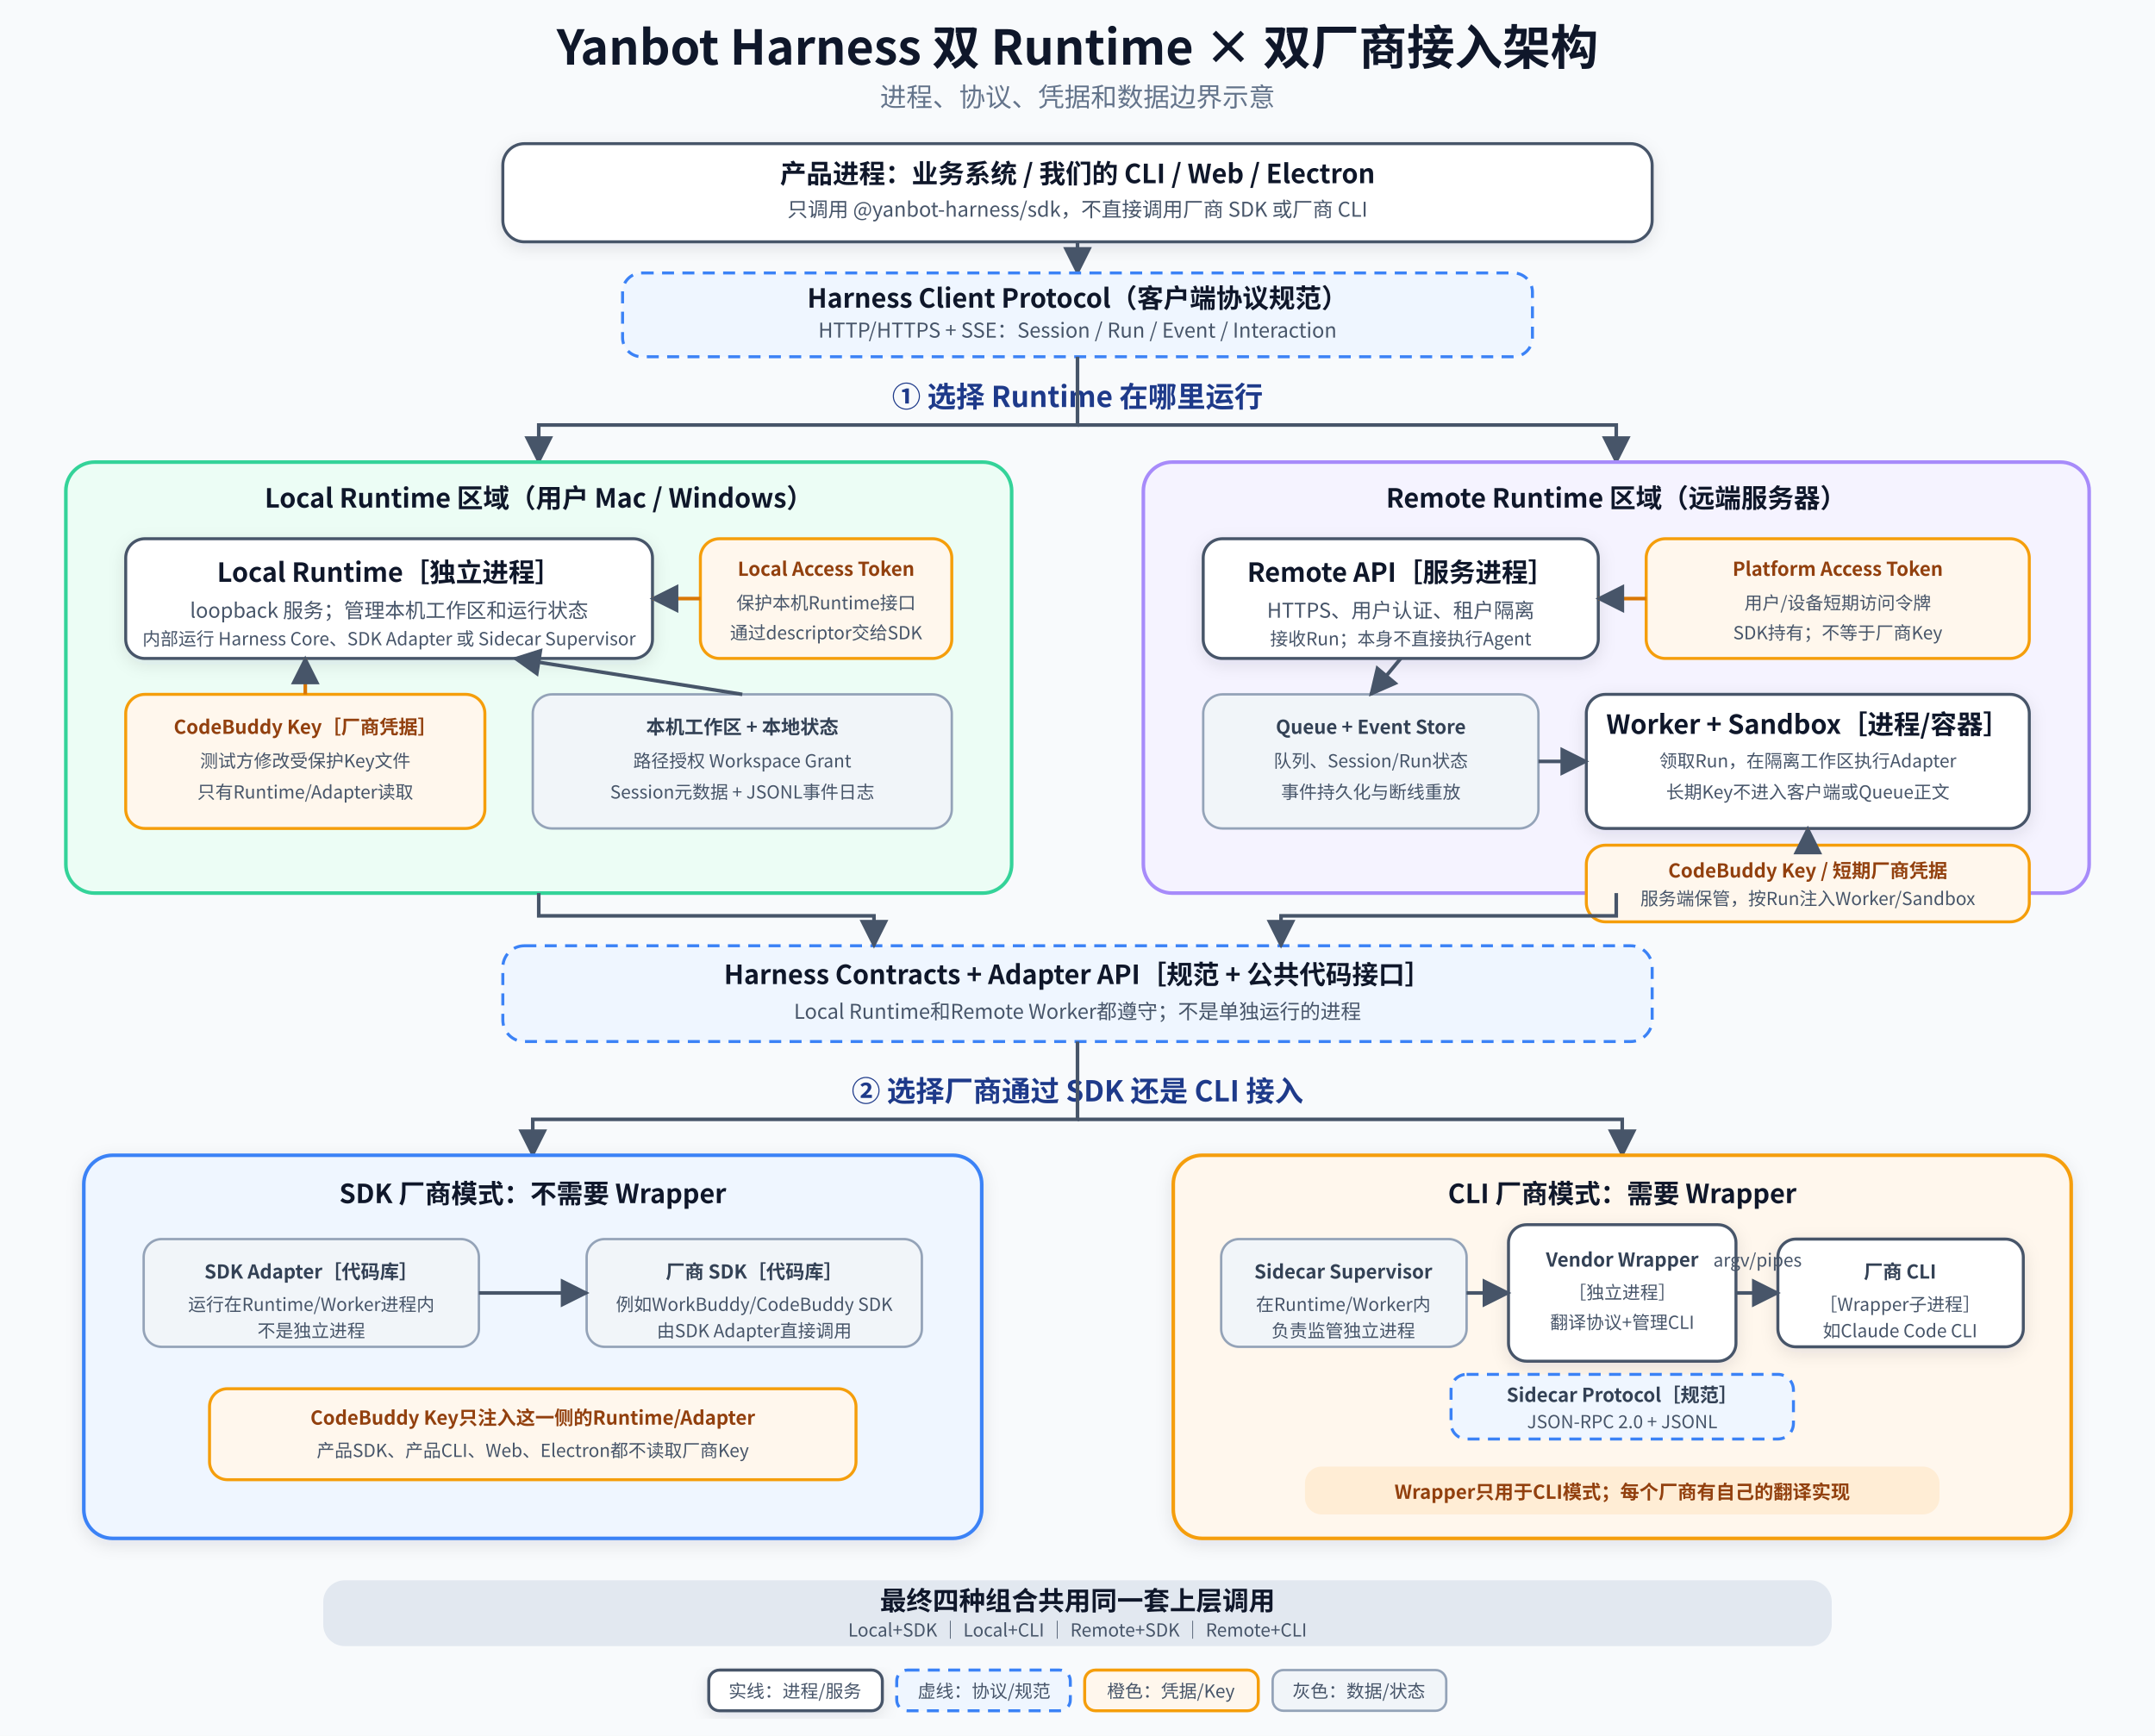
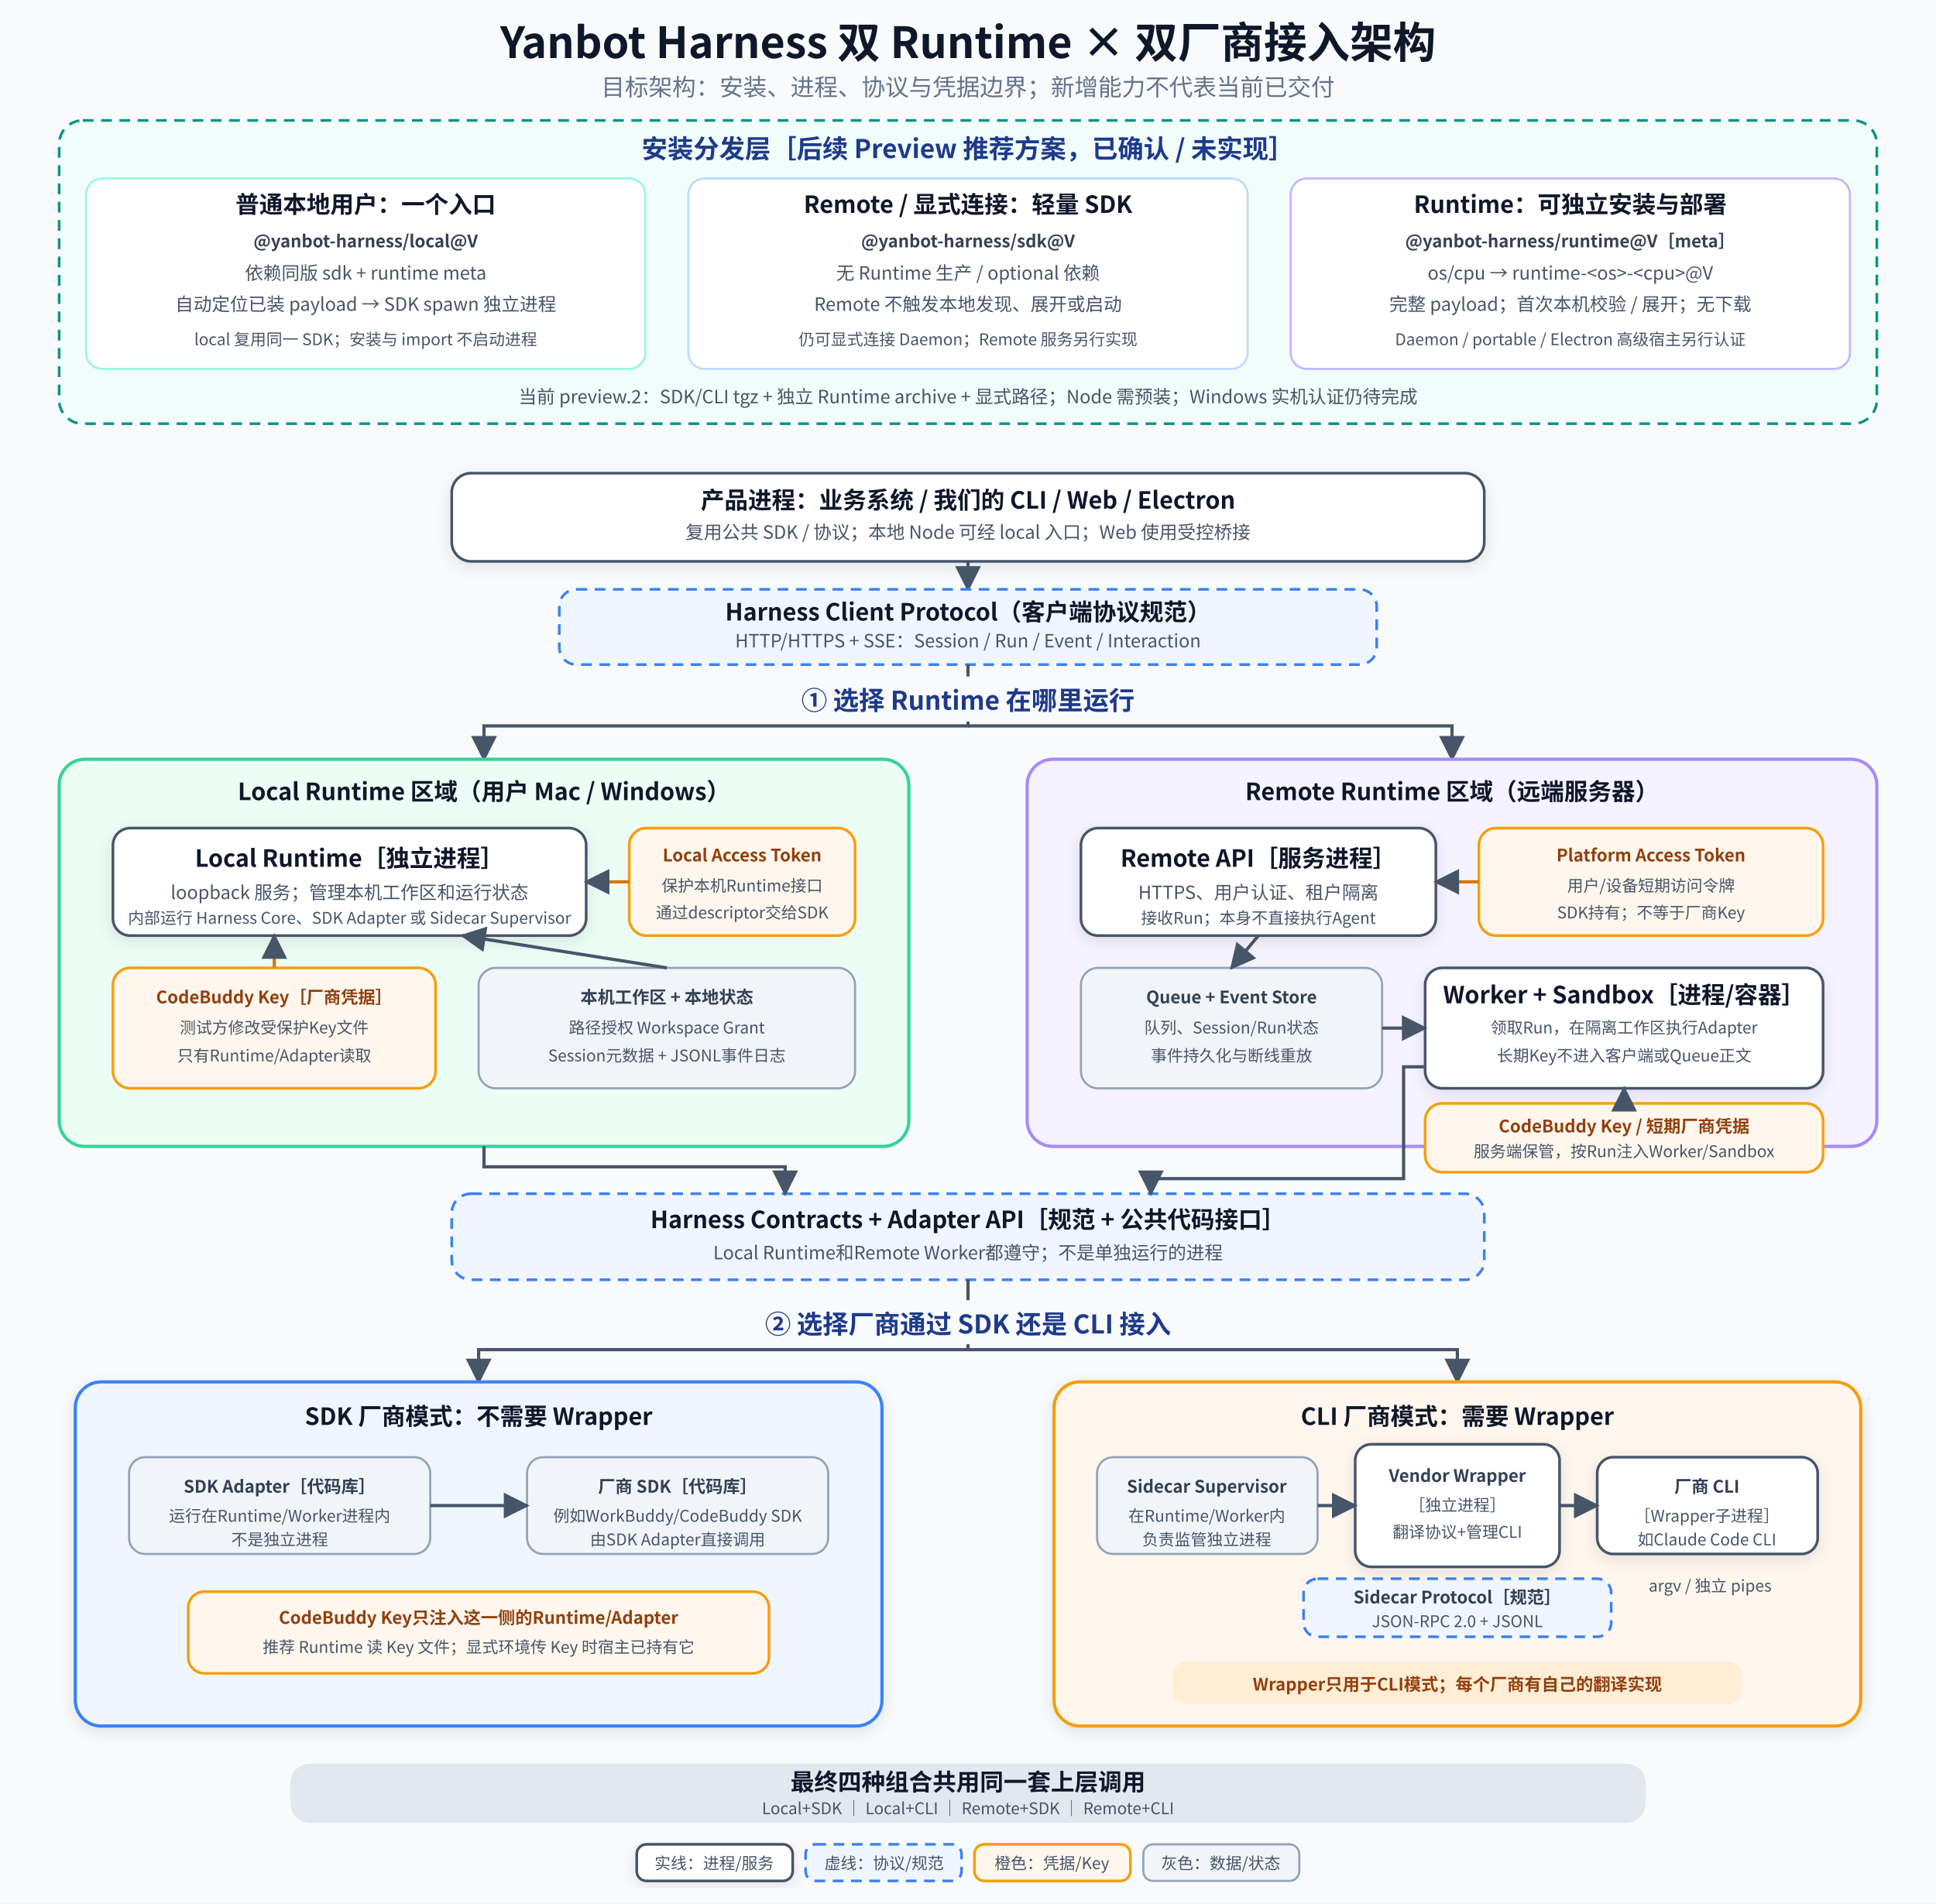
- <svg xmlns="http://www.w3.org/2000/svg" width="900" height="725" viewBox="0 0 1800 1450">
+ <svg xmlns="http://www.w3.org/2000/svg" width="900" height="885" viewBox="0 0 1800 1770" role="img" aria-labelledby="diagram-title diagram-description">
  <defs>
    <marker id="arrow" viewBox="0 0 10 10" refX="9" refY="5" markerWidth="8" markerHeight="8" orient="auto-start-reverse">
      <path d="M0 0 L10 5 L0 10Z" fill="#475569" />
    </marker>
    <filter id="shadow" x="-20%" y="-20%" width="140%" height="140%">
      <feDropShadow dx="0" dy="4" stdDeviation="7" flood-color="#0f172a" flood-opacity="0.10" />
    </filter>
    <style>
      .title { font: 700 40px 'PingFang SC','Microsoft YaHei','Noto Sans CJK SC',Arial,sans-serif; fill: #0f172a; }
      .subtitle { font: 400 22px 'PingFang SC','Microsoft YaHei','Noto Sans CJK SC',Arial,sans-serif; fill: #64748b; }
      .section { font: 700 24px 'PingFang SC','Microsoft YaHei','Noto Sans CJK SC',Arial,sans-serif; fill: #1e3a8a; }
      .node-title { font: 700 22px 'PingFang SC','Microsoft YaHei','Noto Sans CJK SC',Arial,sans-serif; fill: #0f172a; }
      .node-text { font: 400 17px 'PingFang SC','Microsoft YaHei','Noto Sans CJK SC',Arial,sans-serif; fill: #475569; }
      .label { font: 700 16px 'PingFang SC','Microsoft YaHei','Noto Sans CJK SC',Arial,sans-serif; fill: #334155; }
      .tiny { font: 400 15px 'PingFang SC','Microsoft YaHei','Noto Sans CJK SC',Arial,sans-serif; fill: #475569; }
      .key-text { font: 700 16px 'PingFang SC','Microsoft YaHei','Noto Sans CJK SC',Arial,sans-serif; fill: #92400e; }
      .process { fill: #ffffff; stroke: #475569; stroke-width: 2.5; filter: url(#shadow); }
      .spec { fill: #eff6ff; stroke: #3b82f6; stroke-width: 2.5; stroke-dasharray: 10 7; }
      .credential { fill: #fff7ed; stroke: #f59e0b; stroke-width: 2.5; }
      .state { fill: #f1f5f9; stroke: #94a3b8; stroke-width: 2; }
      .sdk-path { fill: #eff6ff; stroke: #3b82f6; stroke-width: 3; filter: url(#shadow); }
      .cli-path { fill: #fff7ed; stroke: #f59e0b; stroke-width: 3; filter: url(#shadow); }
      .arrow { stroke: #475569; stroke-width: 3; fill: none; marker-end: url(#arrow); }
      .key-arrow { stroke: #d97706; stroke-width: 3; fill: none; marker-end: url(#arrow); }
    </style>
  </defs>
-   <rect width="1800" height="1450" fill="#f8fafc" />
+   <rect width="1800" height="1770" fill="#f8fafc" />
  <text x="900" y="54" text-anchor="middle" class="title">Yanbot Harness 双 Runtime × 双厂商接入架构</text>
-   <text x="900" y="89" text-anchor="middle" class="subtitle">进程、协议、凭据和数据边界示意</text>
-   <g transform="translate(592 1395)">
-     <rect x="0" y="0" width="145" height="34" rx="9" class="process" />
-     <text x="72" y="23" text-anchor="middle" class="tiny">实线：进程/服务</text>
-     <rect x="157" y="0" width="145" height="34" rx="9" class="spec" />
-     <text x="230" y="23" text-anchor="middle" class="tiny">虚线：协议/规范</text>
-     <rect x="314" y="0" width="145" height="34" rx="9" class="credential" />
-     <text x="386" y="23" text-anchor="middle" class="tiny">橙色：凭据/Key</text>
-     <rect x="471" y="0" width="145" height="34" rx="9" class="state" />
-     <text x="543" y="23" text-anchor="middle" class="tiny">灰色：数据/状态</text>
+   <text x="900" y="89" text-anchor="middle" class="subtitle">目标架构：安装、进程、协议与凭据边界；新增能力不代表当前已交付</text>
+   <rect x="55" y="112" width="1690" height="282" rx="22" fill="#f0fdfa" stroke="#0d9488" stroke-width="2.5" stroke-dasharray="10 7" />
+   <text x="900" y="147" text-anchor="middle" class="section">安装分发层［后续 Preview 推荐方案，已确认 / 未实现］</text>
+   <rect x="80" y="166" width="520" height="177" rx="15" fill="#ffffff" stroke="#99f6e4" stroke-width="2" />
+   <text x="340" y="198" text-anchor="middle" class="node-title">普通本地用户：一个入口</text>
+   <text x="340" y="230" text-anchor="middle" class="label">@yanbot-harness/local@V</text>
+   <text x="340" y="260" text-anchor="middle" class="node-text">依赖同版 sdk + runtime meta</text>
+   <text x="340" y="289" text-anchor="middle" class="node-text">自动定位已装 payload → SDK spawn 独立进程</text>
+   <text x="340" y="321" text-anchor="middle" class="tiny">local 复用同一 SDK；安装与 import 不启动进程</text>
+   <rect x="640" y="166" width="520" height="177" rx="15" fill="#ffffff" stroke="#bfdbfe" stroke-width="2" />
+   <text x="900" y="198" text-anchor="middle" class="node-title">Remote / 显式连接：轻量 SDK</text>
+   <text x="900" y="230" text-anchor="middle" class="label">@yanbot-harness/sdk@V</text>
+   <text x="900" y="260" text-anchor="middle" class="node-text">无 Runtime 生产 / optional 依赖</text>
+   <text x="900" y="289" text-anchor="middle" class="node-text">Remote 不触发本地发现、展开或启动</text>
+   <text x="900" y="321" text-anchor="middle" class="tiny">仍可显式连接 Daemon；Remote 服务另行实现</text>
+   <rect x="1200" y="166" width="520" height="177" rx="15" fill="#ffffff" stroke="#c4b5fd" stroke-width="2" />
+   <text x="1460" y="198" text-anchor="middle" class="node-title">Runtime：可独立安装与部署</text>
+   <text x="1460" y="230" text-anchor="middle" class="label">@yanbot-harness/runtime@V［meta］</text>
+   <text x="1460" y="260" text-anchor="middle" class="node-text">os/cpu → runtime-&lt;os&gt;-&lt;cpu&gt;@V</text>
+   <text x="1460" y="289" text-anchor="middle" class="node-text">完整 payload；首次本机校验 / 展开；无下载</text>
+   <text x="1460" y="321" text-anchor="middle" class="tiny">Daemon / portable / Electron 高级宿主另行认证</text>
+   <text x="900" y="375" text-anchor="middle" class="node-text">当前 preview.2：SDK/CLI tgz + 独立 Runtime archive + 显式路径；Node 需预装；Windows 实机认证仍待完成</text>
+   <g transform="translate(0 320)">
+     <g transform="translate(592 1395)">
+       <rect x="0" y="0" width="145" height="34" rx="9" class="process" />
+       <text x="72" y="23" text-anchor="middle" class="tiny">实线：进程/服务</text>
+       <rect x="157" y="0" width="145" height="34" rx="9" class="spec" />
+       <text x="230" y="23" text-anchor="middle" class="tiny">虚线：协议/规范</text>
+       <rect x="314" y="0" width="145" height="34" rx="9" class="credential" />
+       <text x="386" y="23" text-anchor="middle" class="tiny">橙色：凭据/Key</text>
+       <rect x="471" y="0" width="145" height="34" rx="9" class="state" />
+       <text x="543" y="23" text-anchor="middle" class="tiny">灰色：数据/状态</text>
+     </g>
+     <rect x="420" y="120" width="960" height="82" rx="18" class="process" />
+     <text x="900" y="153" text-anchor="middle" class="node-title">产品进程：业务系统 / 我们的 CLI / Web / Electron</text>
+     <text x="900" y="181" text-anchor="middle" class="node-text">复用公共 SDK / 协议；本地 Node 可经 local 入口；Web 使用受控桥接</text>
+     <path d="M900 202 L900 228" class="arrow" />
+     <rect x="520" y="228" width="760" height="70" rx="16" class="spec" />
+     <text x="900" y="257" text-anchor="middle" class="node-title">Harness Client Protocol（客户端协议规范）</text>
+     <text x="900" y="282" text-anchor="middle" class="node-text">HTTP/HTTPS + SSE：Session / Run / Event / Interaction</text>
+     <text x="900" y="340" text-anchor="middle" class="section">① 选择 Runtime 在哪里运行</text>
+     <path d="M900 298 L900 309" stroke="#475569" stroke-width="3" fill="none" />
+     <path d="M900 351 L900 355 L450 355 L450 386" class="arrow" />
+     <path d="M900 355 L1350 355 L1350 386" class="arrow" />
+     <rect x="55" y="386" width="790" height="360" rx="24" fill="#ecfdf5" stroke="#34d399" stroke-width="3" />
+     <text x="450" y="424" text-anchor="middle" class="node-title">Local Runtime 区域（用户 Mac / Windows）</text>
+     <rect x="105" y="450" width="440" height="100" rx="16" class="process" />
+     <text x="325" y="486" text-anchor="middle" class="node-title">Local Runtime［独立进程］</text>
+     <text x="325" y="516" text-anchor="middle" class="node-text">loopback 服务；管理本机工作区和运行状态</text>
+     <text x="325" y="539" text-anchor="middle" class="tiny">内部运行 Harness Core、SDK Adapter 或 Sidecar Supervisor</text>
+     <rect x="585" y="450" width="210" height="100" rx="16" class="credential" />
+     <text x="690" y="481" text-anchor="middle" class="key-text">Local Access Token</text>
+     <text x="690" y="509" text-anchor="middle" class="tiny">保护本机Runtime接口</text>
+     <text x="690" y="534" text-anchor="middle" class="tiny">通过descriptor交给SDK</text>
+     <path d="M585 500 L545 500" class="key-arrow" />
+     <rect x="105" y="580" width="300" height="112" rx="16" class="credential" />
+     <text x="255" y="613" text-anchor="middle" class="key-text">CodeBuddy Key［厂商凭据］</text>
+     <text x="255" y="641" text-anchor="middle" class="tiny">测试方修改受保护Key文件</text>
+     <text x="255" y="667" text-anchor="middle" class="tiny">只有Runtime/Adapter读取</text>
+     <path d="M255 580 L255 550" class="key-arrow" />
+     <rect x="445" y="580" width="350" height="112" rx="16" class="state" />
+     <text x="620" y="613" text-anchor="middle" class="label">本机工作区 + 本地状态</text>
+     <text x="620" y="641" text-anchor="middle" class="tiny">路径授权 Workspace Grant</text>
+     <text x="620" y="667" text-anchor="middle" class="tiny">Session元数据 + JSONL事件日志</text>
+     <path d="M620 580 L430 550" class="arrow" />
+     <rect x="955" y="386" width="790" height="360" rx="24" fill="#f5f3ff" stroke="#a78bfa" stroke-width="3" />
+     <text x="1350" y="424" text-anchor="middle" class="node-title">Remote Runtime 区域（远端服务器）</text>
+     <rect x="1005" y="450" width="330" height="100" rx="16" class="process" />
+     <text x="1170" y="486" text-anchor="middle" class="node-title">Remote API［服务进程］</text>
+     <text x="1170" y="516" text-anchor="middle" class="node-text">HTTPS、用户认证、租户隔离</text>
+     <text x="1170" y="539" text-anchor="middle" class="tiny">接收Run；本身不直接执行Agent</text>
+     <rect x="1375" y="450" width="320" height="100" rx="16" class="credential" />
+     <text x="1535" y="481" text-anchor="middle" class="key-text">Platform Access Token</text>
+     <text x="1535" y="509" text-anchor="middle" class="tiny">用户/设备短期访问令牌</text>
+     <text x="1535" y="534" text-anchor="middle" class="tiny">SDK持有；不等于厂商Key</text>
+     <path d="M1375 500 L1335 500" class="key-arrow" />
+     <rect x="1005" y="580" width="280" height="112" rx="16" class="state" />
+     <text x="1145" y="613" text-anchor="middle" class="label">Queue + Event Store</text>
+     <text x="1145" y="641" text-anchor="middle" class="tiny">队列、Session/Run状态</text>
+     <text x="1145" y="667" text-anchor="middle" class="tiny">事件持久化与断线重放</text>
+     <path d="M1170 550 L1145 580" class="arrow" />
+     <rect x="1325" y="580" width="370" height="112" rx="16" class="process" />
+     <text x="1510" y="613" text-anchor="middle" class="node-title">Worker + Sandbox［进程/容器］</text>
+     <text x="1510" y="641" text-anchor="middle" class="tiny">领取Run，在隔离工作区执行Adapter</text>
+     <text x="1510" y="667" text-anchor="middle" class="tiny">长期Key不进入客户端或Queue正文</text>
+     <path d="M1285 636 L1325 636" class="arrow" />
+     <rect x="1325" y="706" width="370" height="64" rx="16" class="credential" />
+     <text x="1510" y="733" text-anchor="middle" class="key-text">CodeBuddy Key / 短期厂商凭据</text>
+     <text x="1510" y="756" text-anchor="middle" class="tiny">服务端保管，按Run注入Worker/Sandbox</text>
+     <path d="M1510 706 L1510 692" class="key-arrow" />
+     <rect x="420" y="790" width="960" height="80" rx="18" class="spec" />
+     <text x="900" y="822" text-anchor="middle" class="node-title">Harness Contracts + Adapter API［规范 + 公共代码接口］</text>
+     <text x="900" y="851" text-anchor="middle" class="node-text">Local Runtime和Remote Worker都遵守；不是单独运行的进程</text>
+     <path d="M450 746 L450 765 L730 765 L730 790" class="arrow" />
+     <path d="M1325 672 L1305 672 L1305 776 L1070 776 L1070 790" class="arrow" />
+     <text x="900" y="920" text-anchor="middle" class="section">② 选择厂商通过 SDK 还是 CLI 接入</text>
+     <path d="M900 870 L900 889" stroke="#475569" stroke-width="3" fill="none" />
+     <path d="M900 930 L900 935 L445 935 L445 965" class="arrow" />
+     <path d="M900 935 L1355 935 L1355 965" class="arrow" />
+     <rect x="70" y="965" width="750" height="320" rx="24" class="sdk-path" />
+     <text x="445" y="1005" text-anchor="middle" class="node-title">SDK 厂商模式：不需要 Wrapper</text>
+     <rect x="120" y="1035" width="280" height="90" rx="15" class="state" />
+     <text x="260" y="1068" text-anchor="middle" class="label">SDK Adapter［代码库］</text>
+     <text x="260" y="1095" text-anchor="middle" class="tiny">运行在Runtime/Worker进程内</text>
+     <text x="260" y="1117" text-anchor="middle" class="tiny">不是独立进程</text>
+     <rect x="490" y="1035" width="280" height="90" rx="15" class="state" />
+     <text x="630" y="1068" text-anchor="middle" class="label">厂商 SDK［代码库］</text>
+     <text x="630" y="1095" text-anchor="middle" class="tiny">例如WorkBuddy/CodeBuddy SDK</text>
+     <text x="630" y="1117" text-anchor="middle" class="tiny">由SDK Adapter直接调用</text>
+     <path d="M400 1080 L490 1080" class="arrow" />
+     <rect x="175" y="1160" width="540" height="76" rx="15" class="credential" />
+     <text x="445" y="1190" text-anchor="middle" class="key-text">CodeBuddy Key只注入这一侧的Runtime/Adapter</text>
+     <text x="445" y="1217" text-anchor="middle" class="tiny">推荐 Runtime 读 Key 文件；显式环境传 Key 时宿主已持有它</text>
+     <rect x="980" y="965" width="750" height="320" rx="24" class="cli-path" />
+     <text x="1355" y="1005" text-anchor="middle" class="node-title">CLI 厂商模式：需要 Wrapper</text>
+     <rect x="1020" y="1035" width="205" height="90" rx="15" class="state" />
+     <text x="1122" y="1068" text-anchor="middle" class="label">Sidecar Supervisor</text>
+     <text x="1122" y="1095" text-anchor="middle" class="tiny">在Runtime/Worker内</text>
+     <text x="1122" y="1117" text-anchor="middle" class="tiny">负责监管独立进程</text>
+     <rect x="1260" y="1023" width="190" height="114" rx="15" class="process" />
+     <text x="1355" y="1058" text-anchor="middle" class="label">Vendor Wrapper</text>
+     <text x="1355" y="1085" text-anchor="middle" class="tiny">［独立进程］</text>
+     <text x="1355" y="1110" text-anchor="middle" class="tiny">翻译协议+管理CLI</text>
+     <rect x="1485" y="1035" width="205" height="90" rx="15" class="process" />
+     <text x="1587" y="1068" text-anchor="middle" class="label">厂商 CLI</text>
+     <text x="1587" y="1095" text-anchor="middle" class="tiny">［Wrapper子进程］</text>
+     <text x="1587" y="1117" text-anchor="middle" class="tiny">如Claude Code CLI</text>
+     <path d="M1225 1080 L1260 1080" class="arrow" />
+     <rect x="1212" y="1148" width="286" height="54" rx="13" class="spec" />
+     <text x="1355" y="1171" text-anchor="middle" class="label">Sidecar Protocol［规范］</text>
+     <text x="1355" y="1193" text-anchor="middle" class="tiny">JSON-RPC 2.0 + JSONL</text>
+     <path d="M1450 1080 L1485 1080" class="arrow" />
+     <text x="1590" y="1160" text-anchor="middle" class="tiny">argv / 独立 pipes</text>
+     <rect x="1090" y="1225" width="530" height="40" rx="14" fill="#ffedd5" />
+     <text x="1355" y="1252" text-anchor="middle" class="key-text">Wrapper只用于CLI模式；每个厂商有自己的翻译实现</text>
+     <rect x="270" y="1320" width="1260" height="55" rx="18" fill="#e2e8f0" />
+     <text x="900" y="1345" text-anchor="middle" class="node-title">最终四种组合共用同一套上层调用</text>
+     <text x="900" y="1367" text-anchor="middle" class="tiny">Local+SDK ｜ Local+CLI ｜ Remote+SDK ｜ Remote+CLI</text>
  </g>
-   <rect x="420" y="120" width="960" height="82" rx="18" class="process" />
-   <text x="900" y="153" text-anchor="middle" class="node-title">产品进程：业务系统 / 我们的 CLI / Web / Electron</text>
-   <text x="900" y="181" text-anchor="middle" class="node-text">只调用 @yanbot-harness/sdk，不直接调用厂商 SDK 或厂商 CLI</text>
-   <path d="M900 202 L900 228" class="arrow" />
-   <rect x="520" y="228" width="760" height="70" rx="16" class="spec" />
-   <text x="900" y="257" text-anchor="middle" class="node-title">Harness Client Protocol（客户端协议规范）</text>
-   <text x="900" y="282" text-anchor="middle" class="node-text">HTTP/HTTPS + SSE：Session / Run / Event / Interaction</text>
-   <text x="900" y="340" text-anchor="middle" class="section">① 选择 Runtime 在哪里运行</text>
-   <path d="M900 298 L900 355 L450 355 L450 386" class="arrow" />
-   <path d="M900 355 L1350 355 L1350 386" class="arrow" />
-   <rect x="55" y="386" width="790" height="360" rx="24" fill="#ecfdf5" stroke="#34d399" stroke-width="3" />
-   <text x="450" y="424" text-anchor="middle" class="node-title">Local Runtime 区域（用户 Mac / Windows）</text>
-   <rect x="105" y="450" width="440" height="100" rx="16" class="process" />
-   <text x="325" y="486" text-anchor="middle" class="node-title">Local Runtime［独立进程］</text>
-   <text x="325" y="516" text-anchor="middle" class="node-text">loopback 服务；管理本机工作区和运行状态</text>
-   <text x="325" y="539" text-anchor="middle" class="tiny">内部运行 Harness Core、SDK Adapter 或 Sidecar Supervisor</text>
-   <rect x="585" y="450" width="210" height="100" rx="16" class="credential" />
-   <text x="690" y="481" text-anchor="middle" class="key-text">Local Access Token</text>
-   <text x="690" y="509" text-anchor="middle" class="tiny">保护本机Runtime接口</text>
-   <text x="690" y="534" text-anchor="middle" class="tiny">通过descriptor交给SDK</text>
-   <path d="M585 500 L545 500" class="key-arrow" />
-   <rect x="105" y="580" width="300" height="112" rx="16" class="credential" />
-   <text x="255" y="613" text-anchor="middle" class="key-text">CodeBuddy Key［厂商凭据］</text>
-   <text x="255" y="641" text-anchor="middle" class="tiny">测试方修改受保护Key文件</text>
-   <text x="255" y="667" text-anchor="middle" class="tiny">只有Runtime/Adapter读取</text>
-   <path d="M255 580 L255 550" class="key-arrow" />
-   <rect x="445" y="580" width="350" height="112" rx="16" class="state" />
-   <text x="620" y="613" text-anchor="middle" class="label">本机工作区 + 本地状态</text>
-   <text x="620" y="641" text-anchor="middle" class="tiny">路径授权 Workspace Grant</text>
-   <text x="620" y="667" text-anchor="middle" class="tiny">Session元数据 + JSONL事件日志</text>
-   <path d="M620 580 L430 550" class="arrow" />
-   <rect x="955" y="386" width="790" height="360" rx="24" fill="#f5f3ff" stroke="#a78bfa" stroke-width="3" />
-   <text x="1350" y="424" text-anchor="middle" class="node-title">Remote Runtime 区域（远端服务器）</text>
-   <rect x="1005" y="450" width="330" height="100" rx="16" class="process" />
-   <text x="1170" y="486" text-anchor="middle" class="node-title">Remote API［服务进程］</text>
-   <text x="1170" y="516" text-anchor="middle" class="node-text">HTTPS、用户认证、租户隔离</text>
-   <text x="1170" y="539" text-anchor="middle" class="tiny">接收Run；本身不直接执行Agent</text>
-   <rect x="1375" y="450" width="320" height="100" rx="16" class="credential" />
-   <text x="1535" y="481" text-anchor="middle" class="key-text">Platform Access Token</text>
-   <text x="1535" y="509" text-anchor="middle" class="tiny">用户/设备短期访问令牌</text>
-   <text x="1535" y="534" text-anchor="middle" class="tiny">SDK持有；不等于厂商Key</text>
-   <path d="M1375 500 L1335 500" class="key-arrow" />
-   <rect x="1005" y="580" width="280" height="112" rx="16" class="state" />
-   <text x="1145" y="613" text-anchor="middle" class="label">Queue + Event Store</text>
-   <text x="1145" y="641" text-anchor="middle" class="tiny">队列、Session/Run状态</text>
-   <text x="1145" y="667" text-anchor="middle" class="tiny">事件持久化与断线重放</text>
-   <path d="M1170 550 L1145 580" class="arrow" />
-   <rect x="1325" y="580" width="370" height="112" rx="16" class="process" />
-   <text x="1510" y="613" text-anchor="middle" class="node-title">Worker + Sandbox［进程/容器］</text>
-   <text x="1510" y="641" text-anchor="middle" class="tiny">领取Run，在隔离工作区执行Adapter</text>
-   <text x="1510" y="667" text-anchor="middle" class="tiny">长期Key不进入客户端或Queue正文</text>
-   <path d="M1285 636 L1325 636" class="arrow" />
-   <rect x="1325" y="706" width="370" height="64" rx="16" class="credential" />
-   <text x="1510" y="733" text-anchor="middle" class="key-text">CodeBuddy Key / 短期厂商凭据</text>
-   <text x="1510" y="756" text-anchor="middle" class="tiny">服务端保管，按Run注入Worker/Sandbox</text>
-   <path d="M1510 706 L1510 692" class="key-arrow" />
-   <rect x="420" y="790" width="960" height="80" rx="18" class="spec" />
-   <text x="900" y="822" text-anchor="middle" class="node-title">Harness Contracts + Adapter API［规范 + 公共代码接口］</text>
-   <text x="900" y="851" text-anchor="middle" class="node-text">Local Runtime和Remote Worker都遵守；不是单独运行的进程</text>
-   <path d="M450 746 L450 765 L730 765 L730 790" class="arrow" />
-   <path d="M1350 746 L1350 765 L1070 765 L1070 790" class="arrow" />
-   <text x="900" y="920" text-anchor="middle" class="section">② 选择厂商通过 SDK 还是 CLI 接入</text>
-   <path d="M900 870 L900 935 L445 935 L445 965" class="arrow" />
-   <path d="M900 935 L1355 935 L1355 965" class="arrow" />
-   <rect x="70" y="965" width="750" height="320" rx="24" class="sdk-path" />
-   <text x="445" y="1005" text-anchor="middle" class="node-title">SDK 厂商模式：不需要 Wrapper</text>
-   <rect x="120" y="1035" width="280" height="90" rx="15" class="state" />
-   <text x="260" y="1068" text-anchor="middle" class="label">SDK Adapter［代码库］</text>
-   <text x="260" y="1095" text-anchor="middle" class="tiny">运行在Runtime/Worker进程内</text>
-   <text x="260" y="1117" text-anchor="middle" class="tiny">不是独立进程</text>
-   <rect x="490" y="1035" width="280" height="90" rx="15" class="state" />
-   <text x="630" y="1068" text-anchor="middle" class="label">厂商 SDK［代码库］</text>
-   <text x="630" y="1095" text-anchor="middle" class="tiny">例如WorkBuddy/CodeBuddy SDK</text>
-   <text x="630" y="1117" text-anchor="middle" class="tiny">由SDK Adapter直接调用</text>
-   <path d="M400 1080 L490 1080" class="arrow" />
-   <rect x="175" y="1160" width="540" height="76" rx="15" class="credential" />
-   <text x="445" y="1190" text-anchor="middle" class="key-text">CodeBuddy Key只注入这一侧的Runtime/Adapter</text>
-   <text x="445" y="1217" text-anchor="middle" class="tiny">产品SDK、产品CLI、Web、Electron都不读取厂商Key</text>
-   <rect x="980" y="965" width="750" height="320" rx="24" class="cli-path" />
-   <text x="1355" y="1005" text-anchor="middle" class="node-title">CLI 厂商模式：需要 Wrapper</text>
-   <rect x="1020" y="1035" width="205" height="90" rx="15" class="state" />
-   <text x="1122" y="1068" text-anchor="middle" class="label">Sidecar Supervisor</text>
-   <text x="1122" y="1095" text-anchor="middle" class="tiny">在Runtime/Worker内</text>
-   <text x="1122" y="1117" text-anchor="middle" class="tiny">负责监管独立进程</text>
-   <rect x="1260" y="1023" width="190" height="114" rx="15" class="process" />
-   <text x="1355" y="1058" text-anchor="middle" class="label">Vendor Wrapper</text>
-   <text x="1355" y="1085" text-anchor="middle" class="tiny">［独立进程］</text>
-   <text x="1355" y="1110" text-anchor="middle" class="tiny">翻译协议+管理CLI</text>
-   <rect x="1485" y="1035" width="205" height="90" rx="15" class="process" />
-   <text x="1587" y="1068" text-anchor="middle" class="label">厂商 CLI</text>
-   <text x="1587" y="1095" text-anchor="middle" class="tiny">［Wrapper子进程］</text>
-   <text x="1587" y="1117" text-anchor="middle" class="tiny">如Claude Code CLI</text>
-   <path d="M1225 1080 L1260 1080" class="arrow" />
-   <rect x="1212" y="1148" width="286" height="54" rx="13" class="spec" />
-   <text x="1355" y="1171" text-anchor="middle" class="label">Sidecar Protocol［规范］</text>
-   <text x="1355" y="1193" text-anchor="middle" class="tiny">JSON-RPC 2.0 + JSONL</text>
-   <path d="M1450 1080 L1485 1080" class="arrow" />
-   <text x="1468" y="1058" text-anchor="middle" class="tiny">argv/pipes</text>
-   <rect x="1090" y="1225" width="530" height="40" rx="14" fill="#ffedd5" />
-   <text x="1355" y="1252" text-anchor="middle" class="key-text">Wrapper只用于CLI模式；每个厂商有自己的翻译实现</text>
-   <rect x="270" y="1320" width="1260" height="55" rx="18" fill="#e2e8f0" />
-   <text x="900" y="1345" text-anchor="middle" class="node-title">最终四种组合共用同一套上层调用</text>
-   <text x="900" y="1367" text-anchor="middle" class="tiny">Local+SDK ｜ Local+CLI ｜ Remote+SDK ｜ Remote+CLI</text>
</svg>
